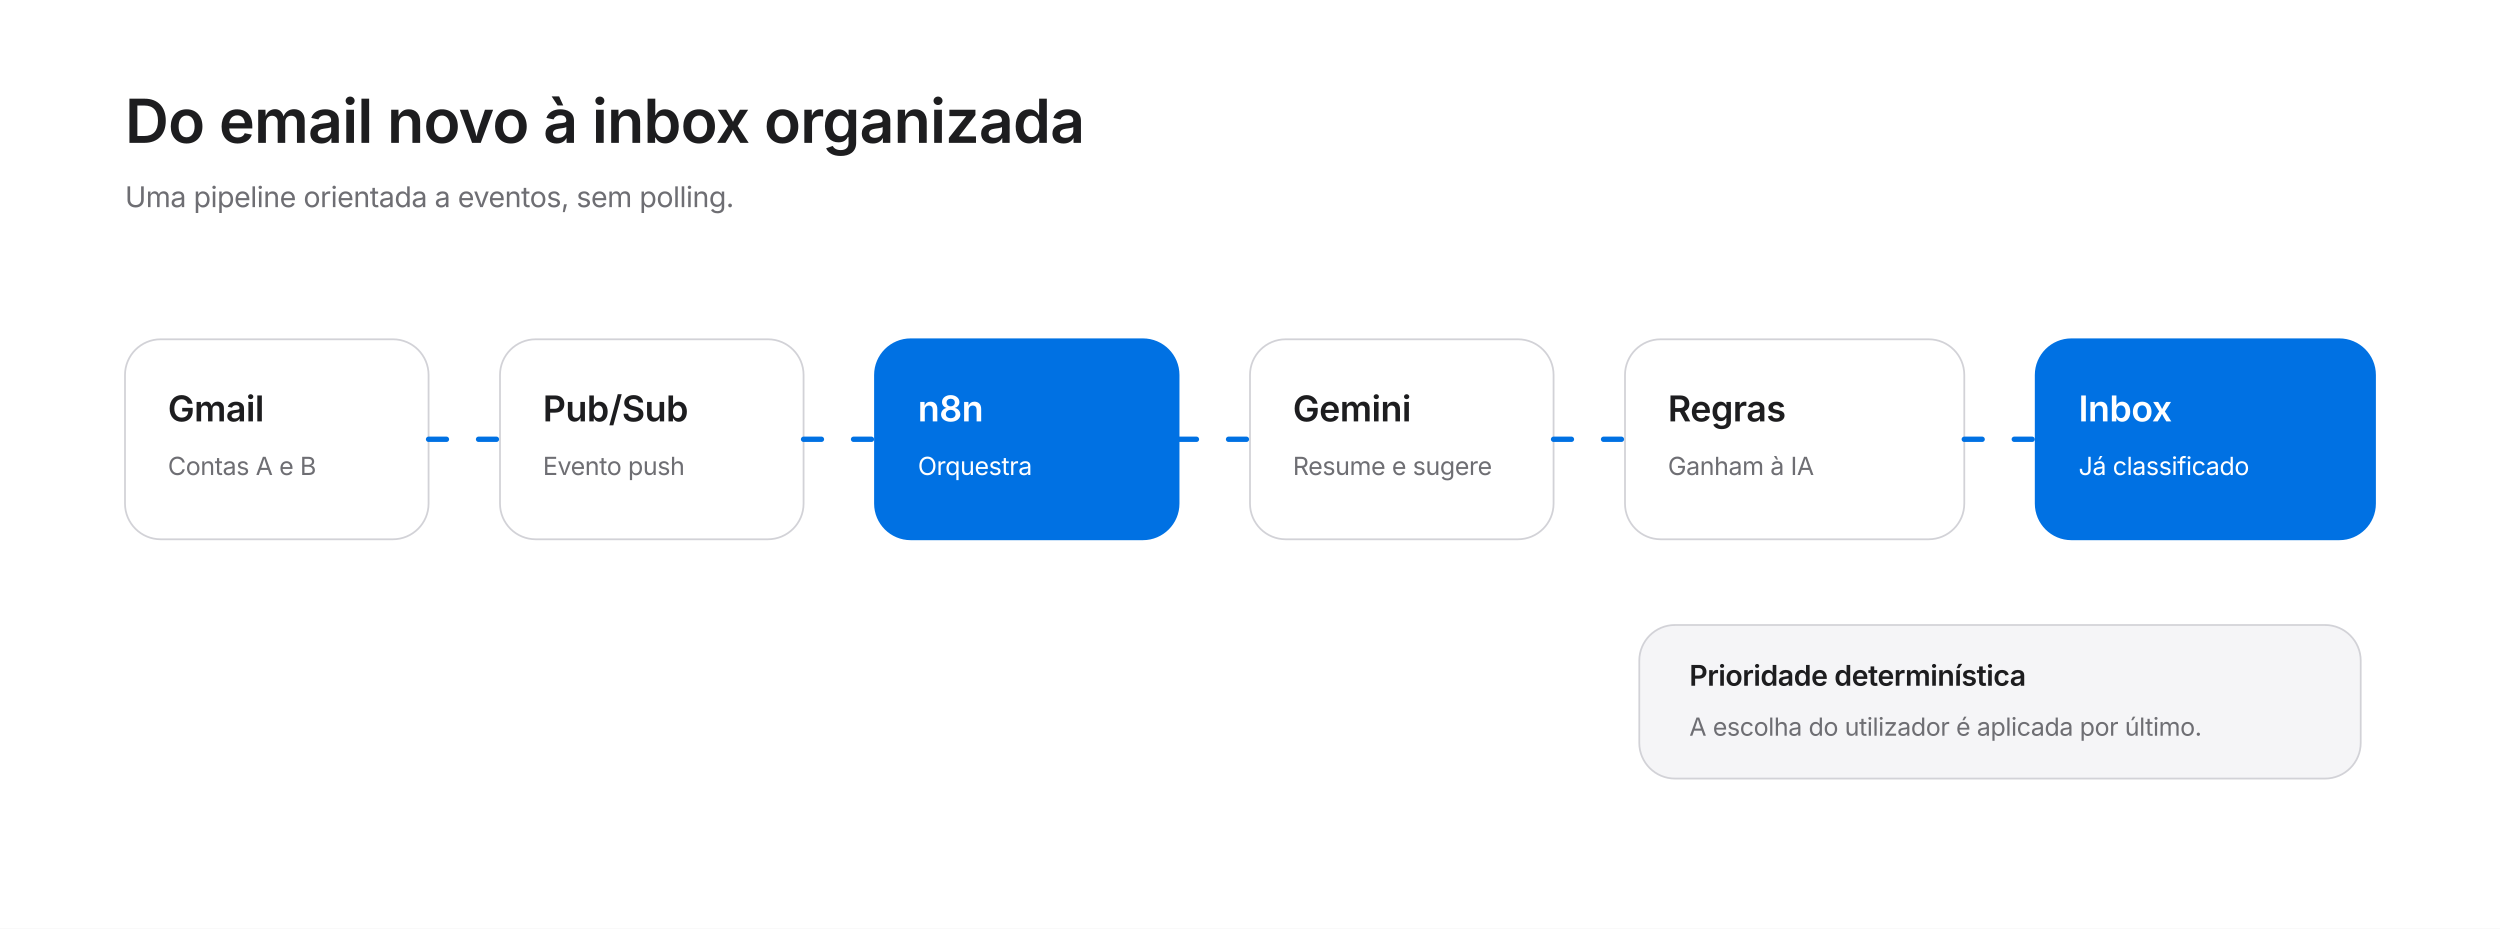
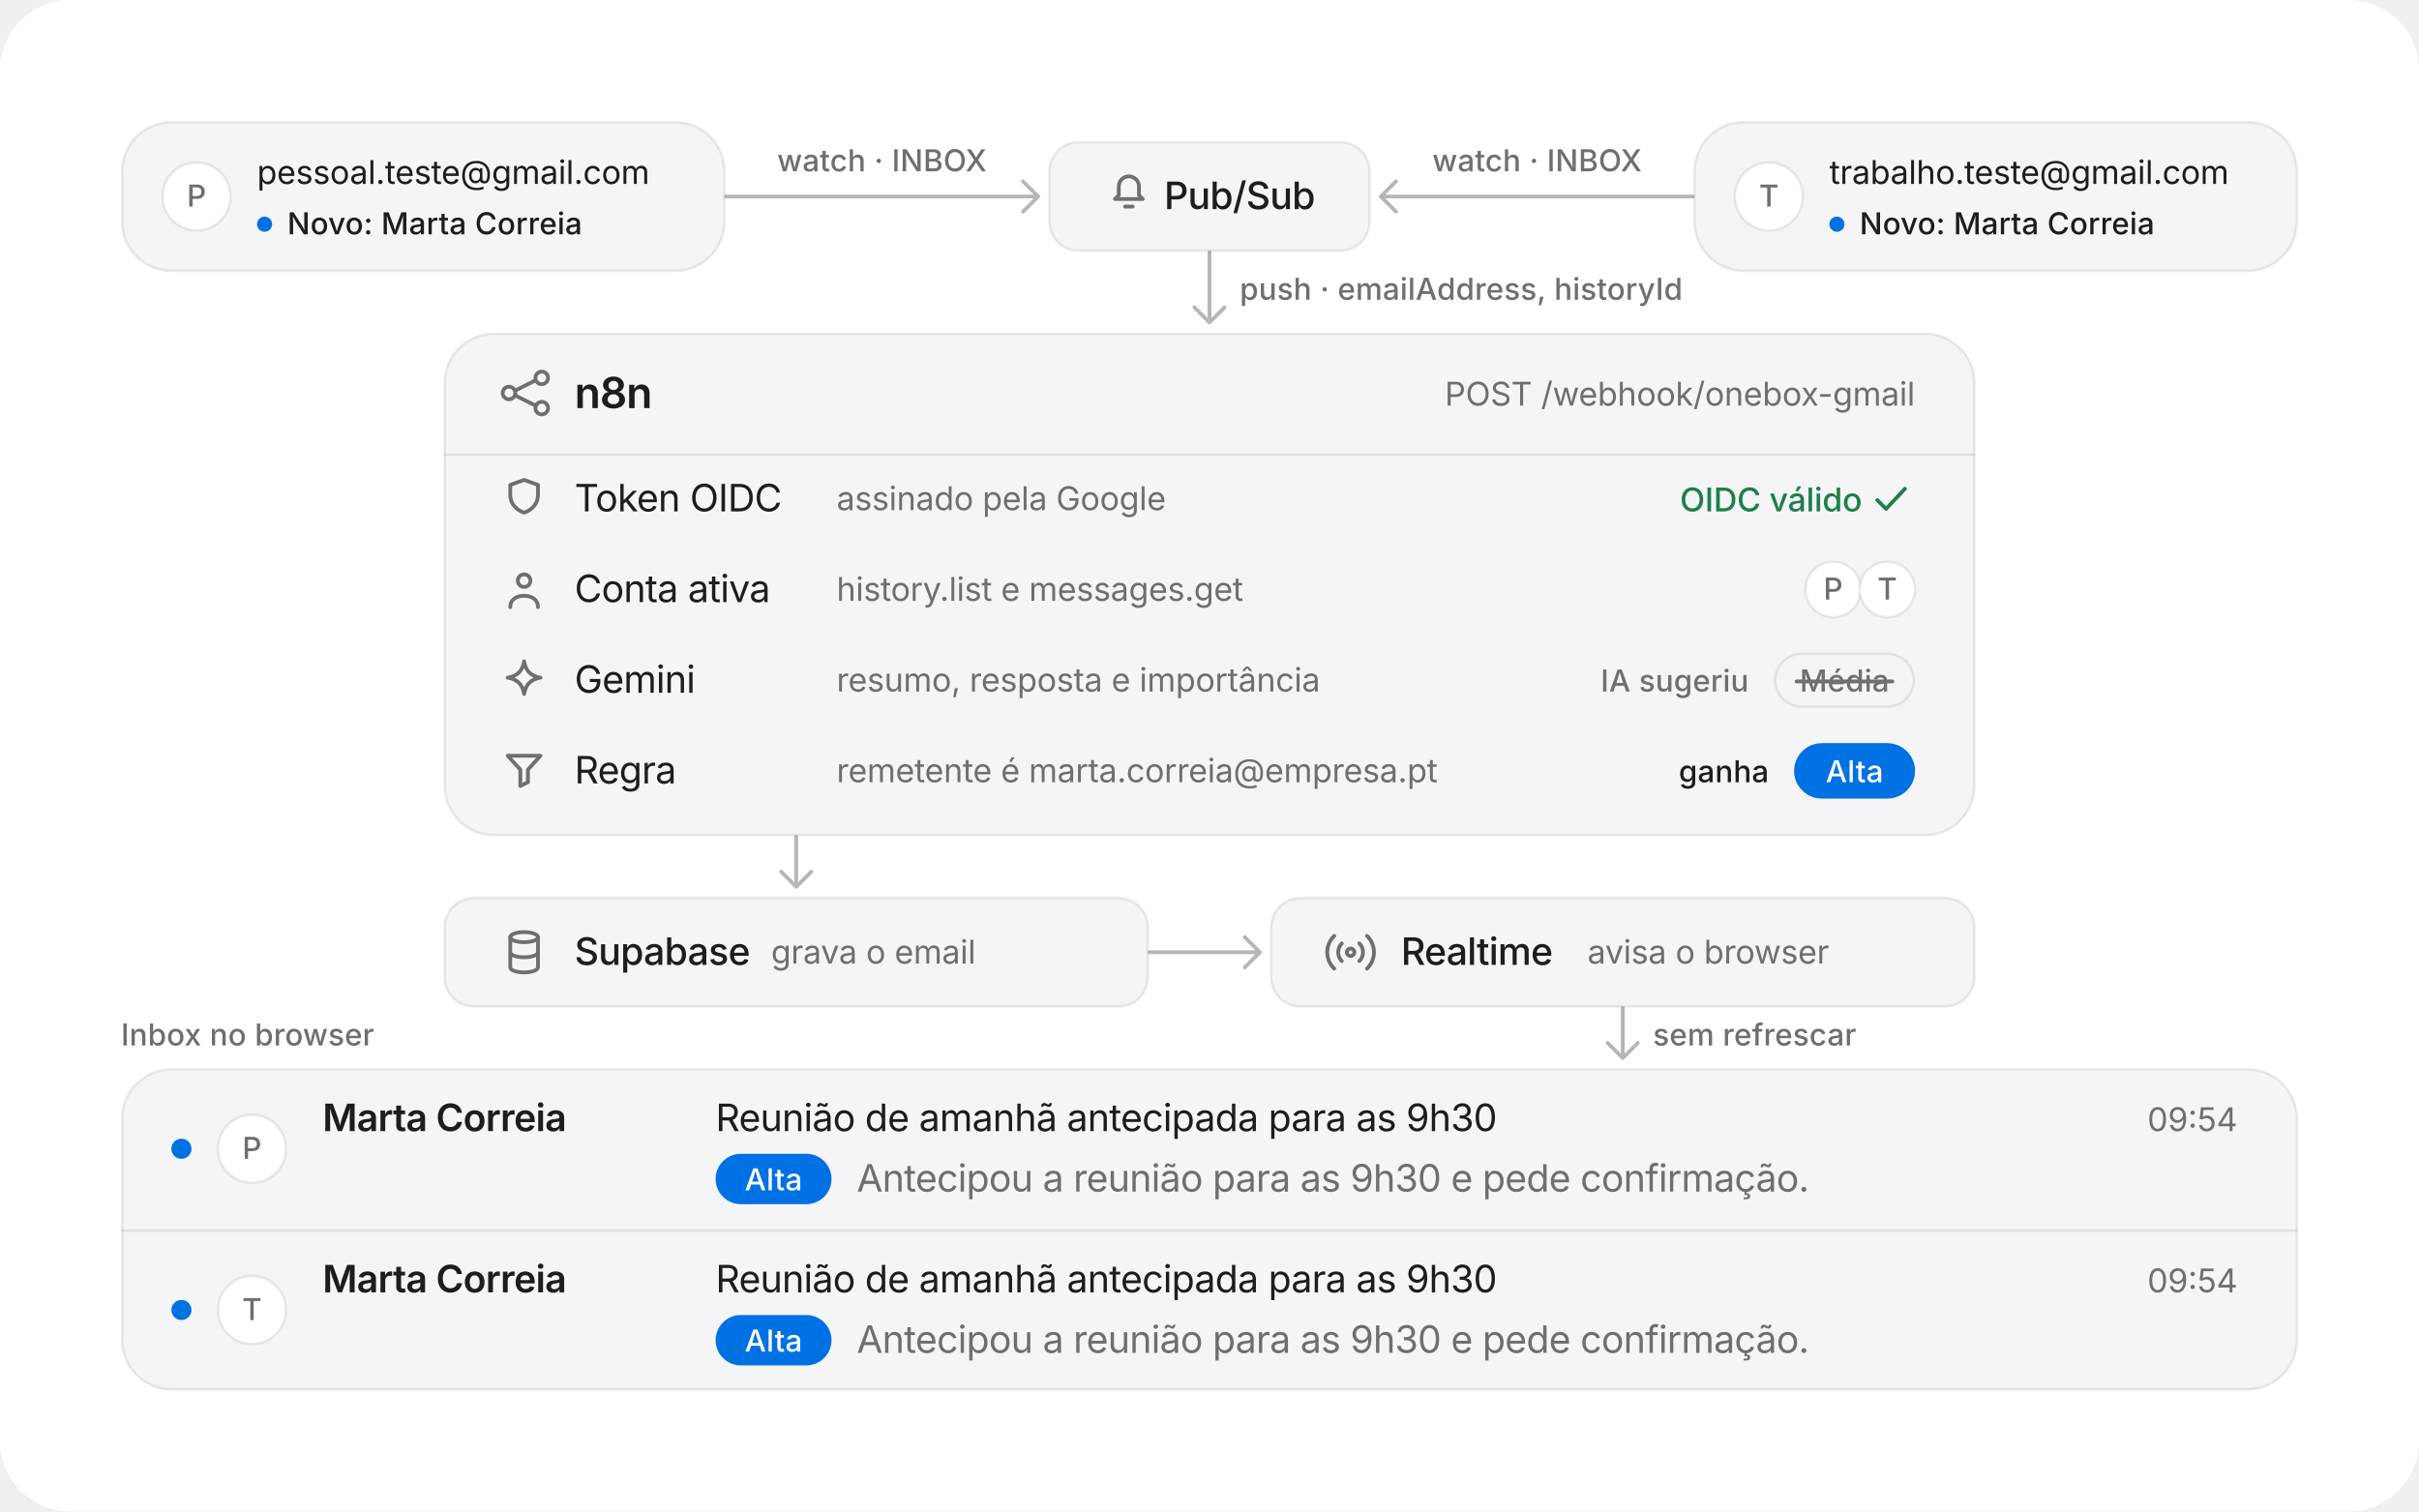
- <svg xmlns="http://www.w3.org/2000/svg" width="1400" height="520" viewBox="0 0 1400 520" role="img" aria-labelledby="title description">
-   <defs>
-     <filter id="float" x="-20%" y="-25%" width="140%" height="160%">
-       <feDropShadow dx="0" dy="18" stdDeviation="24" flood-color="#0000002E" />
-     </filter>
-   </defs>
+ <svg xmlns="http://www.w3.org/2000/svg" width="960" height="600" viewBox="0 0 960 600" role="img" aria-labelledby="title desc">
  <style>
    text { font-family: -apple-system, BlinkMacSystemFont, 'SF Pro Text', 'Segoe UI Variable', 'Segoe UI', Inter, system-ui, sans-serif; }
-     .flow { stroke-dasharray: 10 18; animation: travel 8s cubic-bezier(0.4, 0, 0.6, 1) infinite; }
-     .pulse { animation: pulse 8s cubic-bezier(0.4, 0, 0.6, 1) infinite; }
-     @keyframes travel { 0% { stroke-dashoffset: 140; } 100% { stroke-dashoffset: 0; } }
-     @keyframes pulse { 0%, 10%, 100% { opacity: .35; } 44%, 72% { opacity: 1; } }
+     .title { font-size: 17px; font-weight: 600; letter-spacing: -0.022em; }
+     .body { font-size: 15px; letter-spacing: -0.016em; }
+     .strong { font-weight: 600; }
+     .medium { font-weight: 500; }
+     .meta { font-size: 13px; letter-spacing: -0.006em; }
+     .label { font-size: 12px; font-weight: 500; letter-spacing: 0.006em; }
+     .hide { opacity: 0; }
+     .second { transform: translateY(64px); }
+ 
+     .a { animation-duration: 16s; animation-timing-function: cubic-bezier(0.4, 0, 0.6, 1); animation-iteration-count: infinite; animation-fill-mode: both; }
+     .late { animation-delay: 0.16s; }
+     .twin { animation-delay: 0.24s; }
+     .idle { animation-name: idle; }
+     .arrive { animation-name: arrive; }
+     .gmailP { animation-name: gmailP; }
+     .gmailT { animation-name: gmailT; }
+     .pubsub { animation-name: pubsub; }
+     .push { animation-name: push; }
+     .scan { animation-name: scan; }
+     .oidc { animation-name: oidc; }
+     .account { animation-name: account; }
+     .suggest { animation-name: suggest; }
+     .rule { animation-name: rule; }
+     .overruled { animation-name: overruled; }
+     .store { animation-name: store; }
+     .supabase { animation-name: supabase; }
+     .notify { animation-name: notify; }
+     .realtime { animation-name: realtime; }
+     .deliver { animation-name: deliver; }
+     .older { animation-name: older; }
+     .insertT { animation-name: insertT; }
+     .insertP { animation-name: insertP; }
+ 
+     @keyframes idle { 0%, 6.25% { opacity: 1; } 8.25%, 98% { opacity: 0; } 100% { opacity: 1; } }
+     @keyframes arrive { 0%, 6.25% { opacity: 0; } 8.25%, 96% { opacity: 1; } 98%, 100% { opacity: 0; } }
+     @keyframes gmailP { 0%, 11.25% { opacity: 0; transform: translateX(0); } 12.25% { opacity: 1; } 16.25% { opacity: 1; transform: translateX(124px); } 17.25%, 100% { opacity: 0; transform: translateX(124px); } }
+     @keyframes gmailT { 0%, 11.25% { opacity: 0; transform: translateX(0); } 12.25% { opacity: 1; } 16.25% { opacity: 1; transform: translateX(-124px); } 17.25%, 100% { opacity: 0; transform: translateX(-124px); } }
+     @keyframes pubsub { 0%, 16% { opacity: 0; } 17.5%, 20% { opacity: 1; } 22%, 100% { opacity: 0; } }
+     @keyframes push { 0%, 18% { opacity: 0; transform: translateY(0); } 18.75% { opacity: 1; } 20.5% { opacity: 1; transform: translateY(28px); } 21.25%, 100% { opacity: 0; transform: translateY(28px); } }
+     @keyframes scan { 0%, 21% { opacity: 0; transform: translateY(0); } 22.5%, 25.5% { opacity: 1; transform: translateY(0); } 27%, 30% { transform: translateY(36px); } 31.5%, 36.5% { transform: translateY(72px); } 38%, 44% { opacity: 1; transform: translateY(108px); } 45.5%, 100% { opacity: 0; transform: translateY(108px); } }
+     @keyframes oidc { 0%, 23% { opacity: 0; } 24.5%, 96% { opacity: 1; } 98%, 100% { opacity: 0; } }
+     @keyframes account { 0%, 27.5% { opacity: 0; } 29%, 96% { opacity: 1; } 98%, 100% { opacity: 0; } }
+     @keyframes suggest { 0%, 33% { opacity: 0; } 34.5%, 42.5% { opacity: 1; } 44%, 100% { opacity: 0; } }
+     @keyframes rule { 0%, 38.5% { opacity: 0; } 40%, 96% { opacity: 1; } 98%, 100% { opacity: 0; } }
+     @keyframes overruled { 0%, 42.5% { opacity: 0; } 44%, 96% { opacity: 1; } 98%, 100% { opacity: 0; } }
+     @keyframes store { 0%, 45.5% { opacity: 0; transform: translateY(0); } 46.25% { opacity: 1; } 47.75% { opacity: 1; transform: translateY(20px); } 48.5%, 100% { opacity: 0; transform: translateY(20px); } }
+     @keyframes supabase { 0%, 47.5% { opacity: 0; } 49%, 51.5% { opacity: 1; } 53.5%, 100% { opacity: 0; } }
+     @keyframes notify { 0%, 50.5% { opacity: 0; transform: translateX(0); } 51.25% { opacity: 1; } 53% { opacity: 1; transform: translateX(44px); } 53.75%, 100% { opacity: 0; transform: translateX(44px); } }
+     @keyframes realtime { 0%, 52.5% { opacity: 0; } 54%, 56.5% { opacity: 1; } 58.5%, 100% { opacity: 0; } }
+     @keyframes deliver { 0%, 55% { opacity: 0; transform: translateY(0); } 55.75% { opacity: 1; } 57.25% { opacity: 1; transform: translateY(20px); } 58%, 100% { opacity: 0; transform: translateY(20px); } }
+     @keyframes older { 0%, 58% { opacity: 1; transform: translateY(0); } 60%, 61.5% { transform: translateY(64px); } 63.5% { opacity: 1; transform: translateY(128px); } 97.9% { opacity: 0; transform: translateY(128px); } 98% { opacity: 0; transform: translateY(0); } 100% { opacity: 1; transform: translateY(0); } }
+     @keyframes insertT { 0%, 58% { opacity: 0; transform: translateY(-12px); } 60%, 61.5% { opacity: 1; transform: translateY(0); } 63.5%, 96% { opacity: 1; transform: translateY(64px); } 98%, 100% { opacity: 0; transform: translateY(64px); } }
+     @keyframes insertP { 0%, 61.5% { opacity: 0; transform: translateY(-12px); } 63.5%, 96% { opacity: 1; transform: translateY(0); } 98%, 100% { opacity: 0; transform: translateY(0); } }
+ 
    @media (prefers-reduced-motion: reduce) {
-       .flow, .pulse { animation: none; }
-       .flow { stroke-dashoffset: 0; }
-       .pulse { opacity: 1; }
+       .a { animation: none; }
    }
-     
  </style>
-   <rect width="1400" height="520" fill="#FFFFFF" />
-   <text x="70" y="80" fill="#1D1D1F" font-size="34" font-weight="600" text-anchor="start" letter-spacing="-0.012em">Do email novo à inbox organizada</text>
-   <text x="70" y="116" fill="#6E6E73" font-size="16" font-weight="400" text-anchor="start" letter-spacing="-0.016em">Uma pipeline orientada a eventos, sem polling.</text>
-   <g>
-     <rect x="70" y="190" width="170" height="112" rx="20" fill="#FFFFFF" stroke="#D2D2D7" />
-     <text x="94" y="236" fill="#1D1D1F" font-size="20" font-weight="600" text-anchor="start" letter-spacing="-0.012em">Gmail</text>
-     <text x="94" y="266" fill="#6E6E73" font-size="14" font-weight="400" text-anchor="start" letter-spacing="-0.016em">Contas A e B</text>
-   </g>
-   <g>
-     <rect x="280" y="190" width="170" height="112" rx="20" fill="#FFFFFF" stroke="#D2D2D7" />
-     <text x="304" y="236" fill="#1D1D1F" font-size="20" font-weight="600" text-anchor="start" letter-spacing="-0.012em">Pub/Sub</text>
-     <text x="304" y="266" fill="#6E6E73" font-size="14" font-weight="400" text-anchor="start" letter-spacing="-0.016em">Evento push</text>
-   </g>
-   <g>
-     <rect x="490" y="190" width="170" height="112" rx="20" fill="#0071E3" stroke="#0071E3" />
-     <text x="514" y="236" fill="#FFFFFF" font-size="20" font-weight="600" text-anchor="start" letter-spacing="-0.012em">n8n</text>
-     <text x="514" y="266" fill="#FFFFFF" font-size="14" font-weight="400" text-anchor="start" letter-spacing="-0.016em">Orquestra</text>
-   </g>
-   <g>
-     <rect x="700" y="190" width="170" height="112" rx="20" fill="#FFFFFF" stroke="#D2D2D7" />
-     <text x="724" y="236" fill="#1D1D1F" font-size="20" font-weight="600" text-anchor="start" letter-spacing="-0.012em">Gemini</text>
-     <text x="724" y="266" fill="#6E6E73" font-size="14" font-weight="400" text-anchor="start" letter-spacing="-0.016em">Resume e sugere</text>
-   </g>
-   <g>
-     <rect x="910" y="190" width="190" height="112" rx="20" fill="#FFFFFF" stroke="#D2D2D7" />
-     <text x="934" y="236" fill="#1D1D1F" font-size="20" font-weight="600" text-anchor="start" letter-spacing="-0.012em">Regras</text>
-     <text x="934" y="266" fill="#6E6E73" font-size="14" font-weight="400" text-anchor="start" letter-spacing="-0.016em">Ganham à IA</text>
-   </g>
-   <g>
-     <rect x="1140" y="190" width="190" height="112" rx="20" fill="#0071E3" stroke="#0071E3" />
-     <text x="1164" y="236" fill="#FFFFFF" font-size="20" font-weight="600" text-anchor="start" letter-spacing="-0.012em">Inbox</text>
-     <text x="1164" y="266" fill="#FFFFFF" font-size="14" font-weight="400" text-anchor="start" letter-spacing="-0.016em">Já classificado</text>
-   </g>
-   <path d="M240 246 H280" fill="none" stroke="#0071E3" stroke-width="3" stroke-linecap="round" class="flow" />
-   <path d="M450 246 H490" fill="none" stroke="#0071E3" stroke-width="3" stroke-linecap="round" class="flow" />
-   <path d="M660 246 H700" fill="none" stroke="#0071E3" stroke-width="3" stroke-linecap="round" class="flow" />
-   <path d="M870 246 H910" fill="none" stroke="#0071E3" stroke-width="3" stroke-linecap="round" class="flow" />
-   <path d="M1100 246 H1140" fill="none" stroke="#0071E3" stroke-width="3" stroke-linecap="round" class="flow" />
-   <g class="pulse">
-     <rect x="918" y="350" width="404" height="86" rx="20" fill="#F5F5F7" stroke="#D2D2D7" />
-     <text x="946" y="384" fill="#1D1D1F" font-size="16" font-weight="600" text-anchor="start" letter-spacing="-0.016em">Prioridade determinística</text>
-     <text x="946" y="412" fill="#6E6E73" font-size="14" font-weight="400" text-anchor="start" letter-spacing="-0.016em">A escolha do utilizador é aplicada por último.</text>
+   <defs>
+     <clipPath id="list">
+       <rect x="48" y="424" width="864" height="128" rx="20" />
+     </clipPath>
+   </defs>
+   <rect width="960" height="600" rx="28" fill="#FFFFFF" />
+   <g fill="none" stroke-linecap="round" stroke-linejoin="round">
+     <g stroke="#6E6E73" stroke-opacity="0.5" stroke-width="1.5">
+       <path d="M288 78H412M406 72l6 6-6 6" />
+       <path d="M672 78H548M554 72l-6 6 6 6" />
+       <path d="M480 100V128M474 122l6 6 6-6" />
+       <path d="M316 332V352M310 346l6 6 6-6" />
+       <path d="M456 378H500M494 372l6 6-6 6" />
+       <path d="M644 400V420M638 414l6 6 6-6" />
+     </g>
+     <g fill="#6E6E73" stroke="none">
+       <text class="label" x="350" y="68" text-anchor="middle">watch · INBOX</text>
+       <text class="label" x="610" y="68" text-anchor="middle">watch · INBOX</text>
+       <text class="label" x="492" y="119">push · emailAddress, historyId</text>
+       <text class="label" x="656" y="415">sem refrescar</text>
+       <text class="label" x="48" y="415">Inbox no browser</text>
+     </g>
+     <rect x="48.5" y="48.5" width="239" height="59" rx="19.5" fill="#F5F5F7" stroke="rgba(0,0,0,0.08)" />
+     <circle cx="78" cy="78" r="13.5" fill="#FFFFFF" stroke="rgba(0,0,0,0.08)" />
+     <g stroke="none">
+       <text class="label" x="78" y="82" text-anchor="middle" fill="#6E6E73">P</text>
+       <text class="meta" x="102" y="73" fill="#1D1D1F">pessoal.teste@gmail.com</text>
+       <text class="label a idle hide" x="102" y="93" fill="#6E6E73">Gmail</text>
+       <g class="a arrive">
+         <circle cx="105" cy="89" r="3" fill="#0071E3" />
+         <text class="label" x="114" y="93" fill="#1D1D1F">Novo: Marta Correia</text>
+       </g>
+     </g>
+     <rect x="672.5" y="48.5" width="239" height="59" rx="19.5" fill="#F5F5F7" stroke="rgba(0,0,0,0.08)" />
+     <circle cx="702" cy="78" r="13.5" fill="#FFFFFF" stroke="rgba(0,0,0,0.08)" />
+     <g stroke="none">
+       <text class="label" x="702" y="82" text-anchor="middle" fill="#6E6E73">T</text>
+       <text class="meta" x="726" y="73" fill="#1D1D1F">trabalho.teste@gmail.com</text>
+       <text class="label a idle late hide" x="726" y="93" fill="#6E6E73">Gmail</text>
+       <g class="a arrive late">
+         <circle cx="729" cy="89" r="3" fill="#0071E3" />
+         <text class="label" x="738" y="93" fill="#1D1D1F">Novo: Marta Correia</text>
+       </g>
+     </g>
+     <rect x="416.5" y="56.5" width="127" height="43" rx="11.5" fill="#F5F5F7" stroke="rgba(0,0,0,0.08)" />
+     <rect class="a pubsub hide" x="416.75" y="56.75" width="126.5" height="42.5" rx="11.25" stroke="#0071E3" stroke-width="1.5" />
+     <path d="M444 77.5V74a4 4 0 0 1 8 0v3.5l1.5 1.5h-11zM446.5 82h3" stroke="#6E6E73" stroke-width="1.5" />
+     <text class="body medium" x="462" y="83" fill="#1D1D1F" stroke="none">Pub/Sub</text>
+     <rect x="176.5" y="132.5" width="607" height="199" rx="19.5" fill="#F5F5F7" stroke="rgba(0,0,0,0.08)" />
+     <path d="M176.5 180.5H783.5" stroke="rgba(0,0,0,0.08)" />
+     <g stroke="#6E6E73" stroke-width="1.5">
+       <path d="M204.5 155l8-4M204.5 157l8 4" />
+       <circle cx="202" cy="156" r="2.5" />
+       <circle cx="215" cy="150" r="2.5" />
+       <circle cx="215" cy="162" r="2.5" />
+     </g>
+     <g stroke="none">
+       <text class="title" x="228" y="162" fill="#1D1D1F">n8n</text>
+       <text class="meta" x="760" y="161" text-anchor="end" fill="#6E6E73">POST /webhook/onebox-gmail</text>
+     </g>
+     <rect class="a scan hide" x="184" y="183" width="592" height="30" rx="12" fill="#FFFFFF" stroke="none" />
+     <g stroke="#6E6E73" stroke-width="1.5">
+       <path d="M208 190.5l5.5 2v4c0 3.5-2.5 6-5.5 7-3-1-5.5-3.5-5.5-7v-4z" />
+       <circle cx="208" cy="230.5" r="2.5" />
+       <path d="M202.5 241c0-3 2.5-4.5 5.5-4.5s5.5 1.5 5.5 4.5" />
+       <path d="M208 262.5c.6 3.8 2.7 5.9 6.5 6.5-3.8.6-5.9 2.7-6.5 6.5-.6-3.8-2.7-5.9-6.5-6.5 3.8-.6 5.9-2.7 6.5-6.5z" />
+       <path d="M201.5 300h13l-5 5.5v5l-3 1.5v-6.5z" />
+     </g>
+     <g stroke="none">
+       <text class="body" x="228" y="203" fill="#1D1D1F">Token OIDC</text>
+       <text class="meta" x="332" y="202.5" fill="#6E6E73">assinado pela Google</text>
+       <text class="body" x="228" y="239" fill="#1D1D1F">Conta ativa</text>
+       <text class="meta" x="332" y="238.5" fill="#6E6E73">history.list e messages.get</text>
+       <text class="body" x="228" y="275" fill="#1D1D1F">Gemini</text>
+       <text class="meta" x="332" y="274.5" fill="#6E6E73">resumo, resposta e importância</text>
+       <text class="body" x="228" y="311" fill="#1D1D1F">Regra</text>
+       <text class="meta" x="332" y="310.5" fill="#6E6E73">remetente é marta.correia@empresa.pt</text>
+     </g>
+     <g class="a oidc">
+       <text class="meta medium" x="739" y="203" text-anchor="end" fill="#1D7F4C" stroke="none">OIDC válido</text>
+       <path d="M745 198.5l3.5 3.5 7.5-8" stroke="#1D7F4C" stroke-width="1.5" />
+     </g>
+     <g class="a account">
+       <circle cx="727.5" cy="234" r="11" fill="#FFFFFF" stroke="rgba(0,0,0,0.08)" />
+       <circle cx="749" cy="234" r="11" fill="#FFFFFF" stroke="rgba(0,0,0,0.08)" />
+       <text class="label" x="727.5" y="238" text-anchor="middle" fill="#6E6E73" stroke="none">P</text>
+       <text class="label" x="749" y="238" text-anchor="middle" fill="#6E6E73" stroke="none">T</text>
+     </g>
+     <text class="label a suggest hide" x="694" y="274.5" text-anchor="end" fill="#6E6E73" stroke="none">IA sugere</text>
+     <g class="a suggest hide">
+       <rect x="704.5" y="259.5" width="55" height="21" rx="10.5" stroke="#0071E3" />
+       <text class="label" x="732" y="274.5" text-anchor="middle" fill="#0066CC" stroke="none">Média</text>
+     </g>
+     <g class="a overruled">
+       <text class="label" x="694" y="274.5" text-anchor="end" fill="#6E6E73" stroke="none">IA sugeriu</text>
+       <rect x="704.5" y="259.5" width="55" height="21" rx="10.5" stroke="rgba(0,0,0,0.08)" />
+       <text class="label" x="732" y="274.5" text-anchor="middle" fill="#6E6E73" stroke="none">Média</text>
+       <path d="M713 270.5H751" stroke="#6E6E73" stroke-width="1.5" />
+     </g>
+     <g class="a rule">
+       <text class="label" x="702" y="310.5" text-anchor="end" fill="#1D1D1F" stroke="none">ganha</text>
+       <rect x="712" y="295" width="48" height="22" rx="11" fill="#0071E3" stroke="none" />
+       <text class="label" x="736" y="310.5" text-anchor="middle" fill="#FFFFFF" stroke="none">Alta</text>
+     </g>
+     <rect x="176.5" y="356.5" width="279" height="43" rx="11.5" fill="#F5F5F7" stroke="rgba(0,0,0,0.08)" />
+     <rect class="a supabase hide" x="176.75" y="356.75" width="278.5" height="42.5" rx="11.25" stroke="#0071E3" stroke-width="1.5" />
+     <g stroke="#6E6E73" stroke-width="1.5">
+       <ellipse cx="208" cy="372" rx="5.5" ry="2" />
+       <path d="M202.5 372v12c0 1.1 2.5 2 5.5 2s5.5-.9 5.5-2v-12M202.5 378c0 1.1 2.5 2 5.5 2s5.5-.9 5.5-2" />
+     </g>
+     <g stroke="none">
+       <text class="body medium" x="228" y="383" fill="#1D1D1F">Supabase</text>
+       <text class="meta" x="306" y="382.5" fill="#6E6E73">grava o email</text>
+     </g>
+     <rect x="504.5" y="356.5" width="279" height="43" rx="11.5" fill="#F5F5F7" stroke="rgba(0,0,0,0.08)" />
+     <rect class="a realtime hide" x="504.75" y="356.75" width="278.5" height="42.5" rx="11.25" stroke="#0071E3" stroke-width="1.5" />
+     <g stroke="#6E6E73" stroke-width="1.5">
+       <circle cx="536" cy="378" r="1.5" />
+       <path d="M532.5 374.5a5 5 0 0 0 0 7M539.5 374.5a5 5 0 0 1 0 7M529.5 371.5a9 9 0 0 0 0 13M542.5 371.5a9 9 0 0 1 0 13" />
+     </g>
+     <g stroke="none">
+       <text class="body medium" x="556" y="383" fill="#1D1D1F">Realtime</text>
+       <text class="meta" x="630" y="382.5" fill="#6E6E73">avisa o browser</text>
+     </g>
+     <rect x="48.5" y="424.5" width="863" height="127" rx="19.5" fill="#F5F5F7" stroke="rgba(0,0,0,0.08)" />
+     <g clip-path="url(#list)" stroke="none">
+       <g transform="translate(48 424)">
+         <g class="a older hide">
+           <circle cx="52" cy="32" r="13.5" fill="#FFFFFF" stroke="rgba(0,0,0,0.08)" />
+           <text class="label" x="52" y="36" text-anchor="middle" fill="#6E6E73">T</text>
+           <text class="body strong" x="80" y="25" fill="#1D1D1F">Faturação Cloudify</text>
+           <text class="body" x="236" y="25" fill="#1D1D1F">A sua fatura de julho está disponível</text>
+           <text class="meta" x="840" y="25" text-anchor="end" fill="#6E6E73">05:54</text>
+           <rect x="236.5" y="34.5" width="53" height="19" rx="9.5" fill="none" stroke="#0071E3" />
+           <text class="label" x="263" y="48.5" text-anchor="middle" fill="#0066CC">Média</text>
+           <text class="body" x="300" y="49" fill="#6E6E73">Fatura mensal do serviço Cloudify, com débito automático.</text>
+           <path d="M0 64.5H864" stroke="rgba(0,0,0,0.08)" />
+           <circle cx="52" cy="96" r="13.5" fill="#FFFFFF" stroke="rgba(0,0,0,0.08)" />
+           <text class="label" x="52" y="100" text-anchor="middle" fill="#6E6E73">P</text>
+           <text class="body strong" x="80" y="89" fill="#1D1D1F">EDP Comercial</text>
+           <text class="body" x="236" y="89" fill="#1D1D1F">Fatura de eletricidade: 43,17 €</text>
+           <text class="meta" x="840" y="89" text-anchor="end" fill="#6E6E73">14 set</text>
+           <rect x="236.5" y="98.5" width="53" height="19" rx="9.5" fill="none" stroke="#0071E3" />
+           <text class="label" x="263" y="112.5" text-anchor="middle" fill="#0066CC">Média</text>
+           <text class="body" x="300" y="113" fill="#6E6E73">Fatura de eletricidade com pagamento até dia 8.</text>
+         </g>
+         <g class="a insertT second">
+           <circle cx="24" cy="32" r="4" fill="#0071E3" />
+           <circle cx="52" cy="32" r="13.5" fill="#FFFFFF" stroke="rgba(0,0,0,0.08)" />
+           <text class="label" x="52" y="36" text-anchor="middle" fill="#6E6E73">T</text>
+           <text class="body strong" x="80" y="25" fill="#1D1D1F">Marta Correia</text>
+           <text class="body" x="236" y="25" fill="#1D1D1F">Reunião de amanhã antecipada para as 9h30</text>
+           <text class="meta" x="840" y="25" text-anchor="end" fill="#6E6E73">09:54</text>
+           <rect x="236" y="34" width="46" height="20" rx="10" fill="#0071E3" />
+           <text class="label" x="259" y="48.5" text-anchor="middle" fill="#FFFFFF">Alta</text>
+           <text class="body" x="292" y="49" fill="#6E6E73">Antecipou a reunião para as 9h30 e pede confirmação.</text>
+           <path d="M0 64.5H864" stroke="rgba(0,0,0,0.08)" />
+         </g>
+         <g class="a insertP">
+           <circle cx="24" cy="32" r="4" fill="#0071E3" />
+           <circle cx="52" cy="32" r="13.5" fill="#FFFFFF" stroke="rgba(0,0,0,0.08)" />
+           <text class="label" x="52" y="36" text-anchor="middle" fill="#6E6E73">P</text>
+           <text class="body strong" x="80" y="25" fill="#1D1D1F">Marta Correia</text>
+           <text class="body" x="236" y="25" fill="#1D1D1F">Reunião de amanhã antecipada para as 9h30</text>
+           <text class="meta" x="840" y="25" text-anchor="end" fill="#6E6E73">09:54</text>
+           <rect x="236" y="34" width="46" height="20" rx="10" fill="#0071E3" />
+           <text class="label" x="259" y="48.5" text-anchor="middle" fill="#FFFFFF">Alta</text>
+           <text class="body" x="292" y="49" fill="#6E6E73">Antecipou a reunião para as 9h30 e pede confirmação.</text>
+           <path d="M0 64.5H864" stroke="rgba(0,0,0,0.08)" />
+         </g>
+       </g>
+     </g>
+     <g fill="#0071E3" stroke="#FFFFFF" stroke-width="2">
+       <circle class="a gmailP hide" cx="288" cy="78" r="4" />
+       <circle class="a gmailT hide" cx="672" cy="78" r="4" />
+       <circle class="a push hide" cx="480" cy="100" r="4" />
+       <circle class="a push twin hide" cx="480" cy="100" r="4" />
+       <circle class="a store hide" cx="316" cy="332" r="4" />
+       <circle class="a store twin hide" cx="316" cy="332" r="4" />
+       <circle class="a notify hide" cx="456" cy="378" r="4" />
+       <circle class="a notify twin hide" cx="456" cy="378" r="4" />
+       <circle class="a deliver hide" cx="644" cy="400" r="4" />
+       <circle class="a deliver twin hide" cx="644" cy="400" r="4" />
+     </g>
  </g>
</svg>
